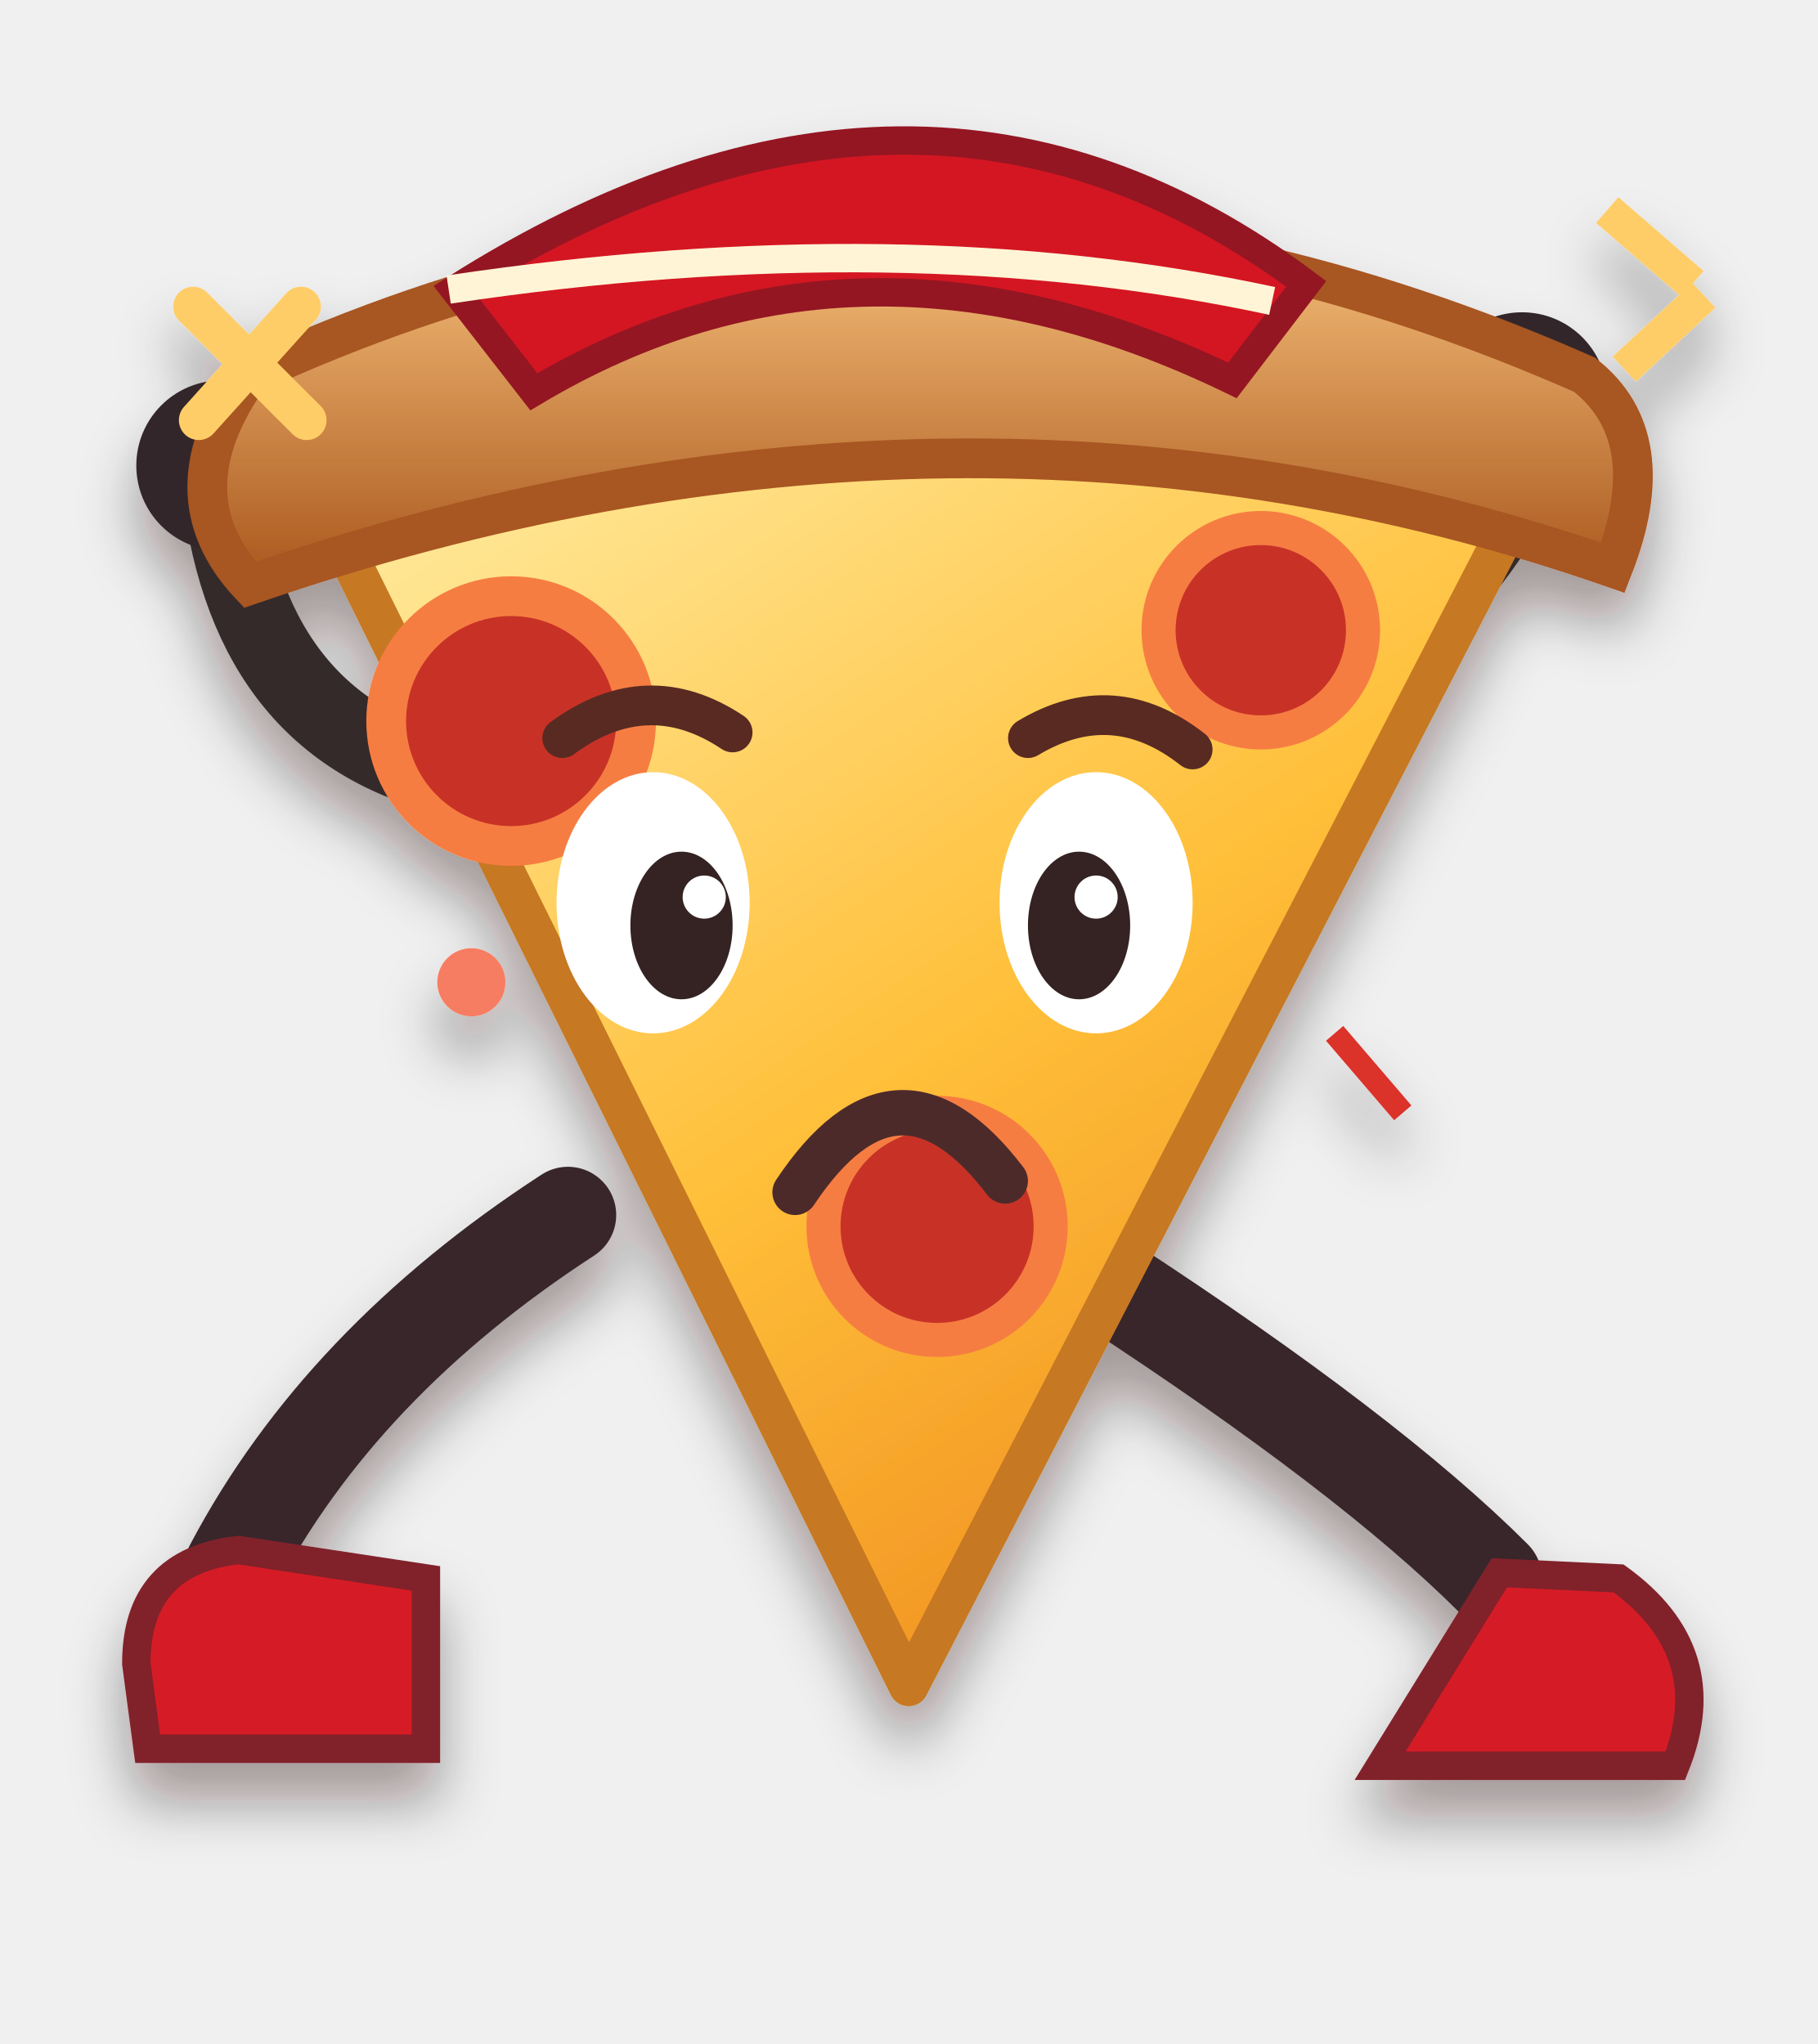
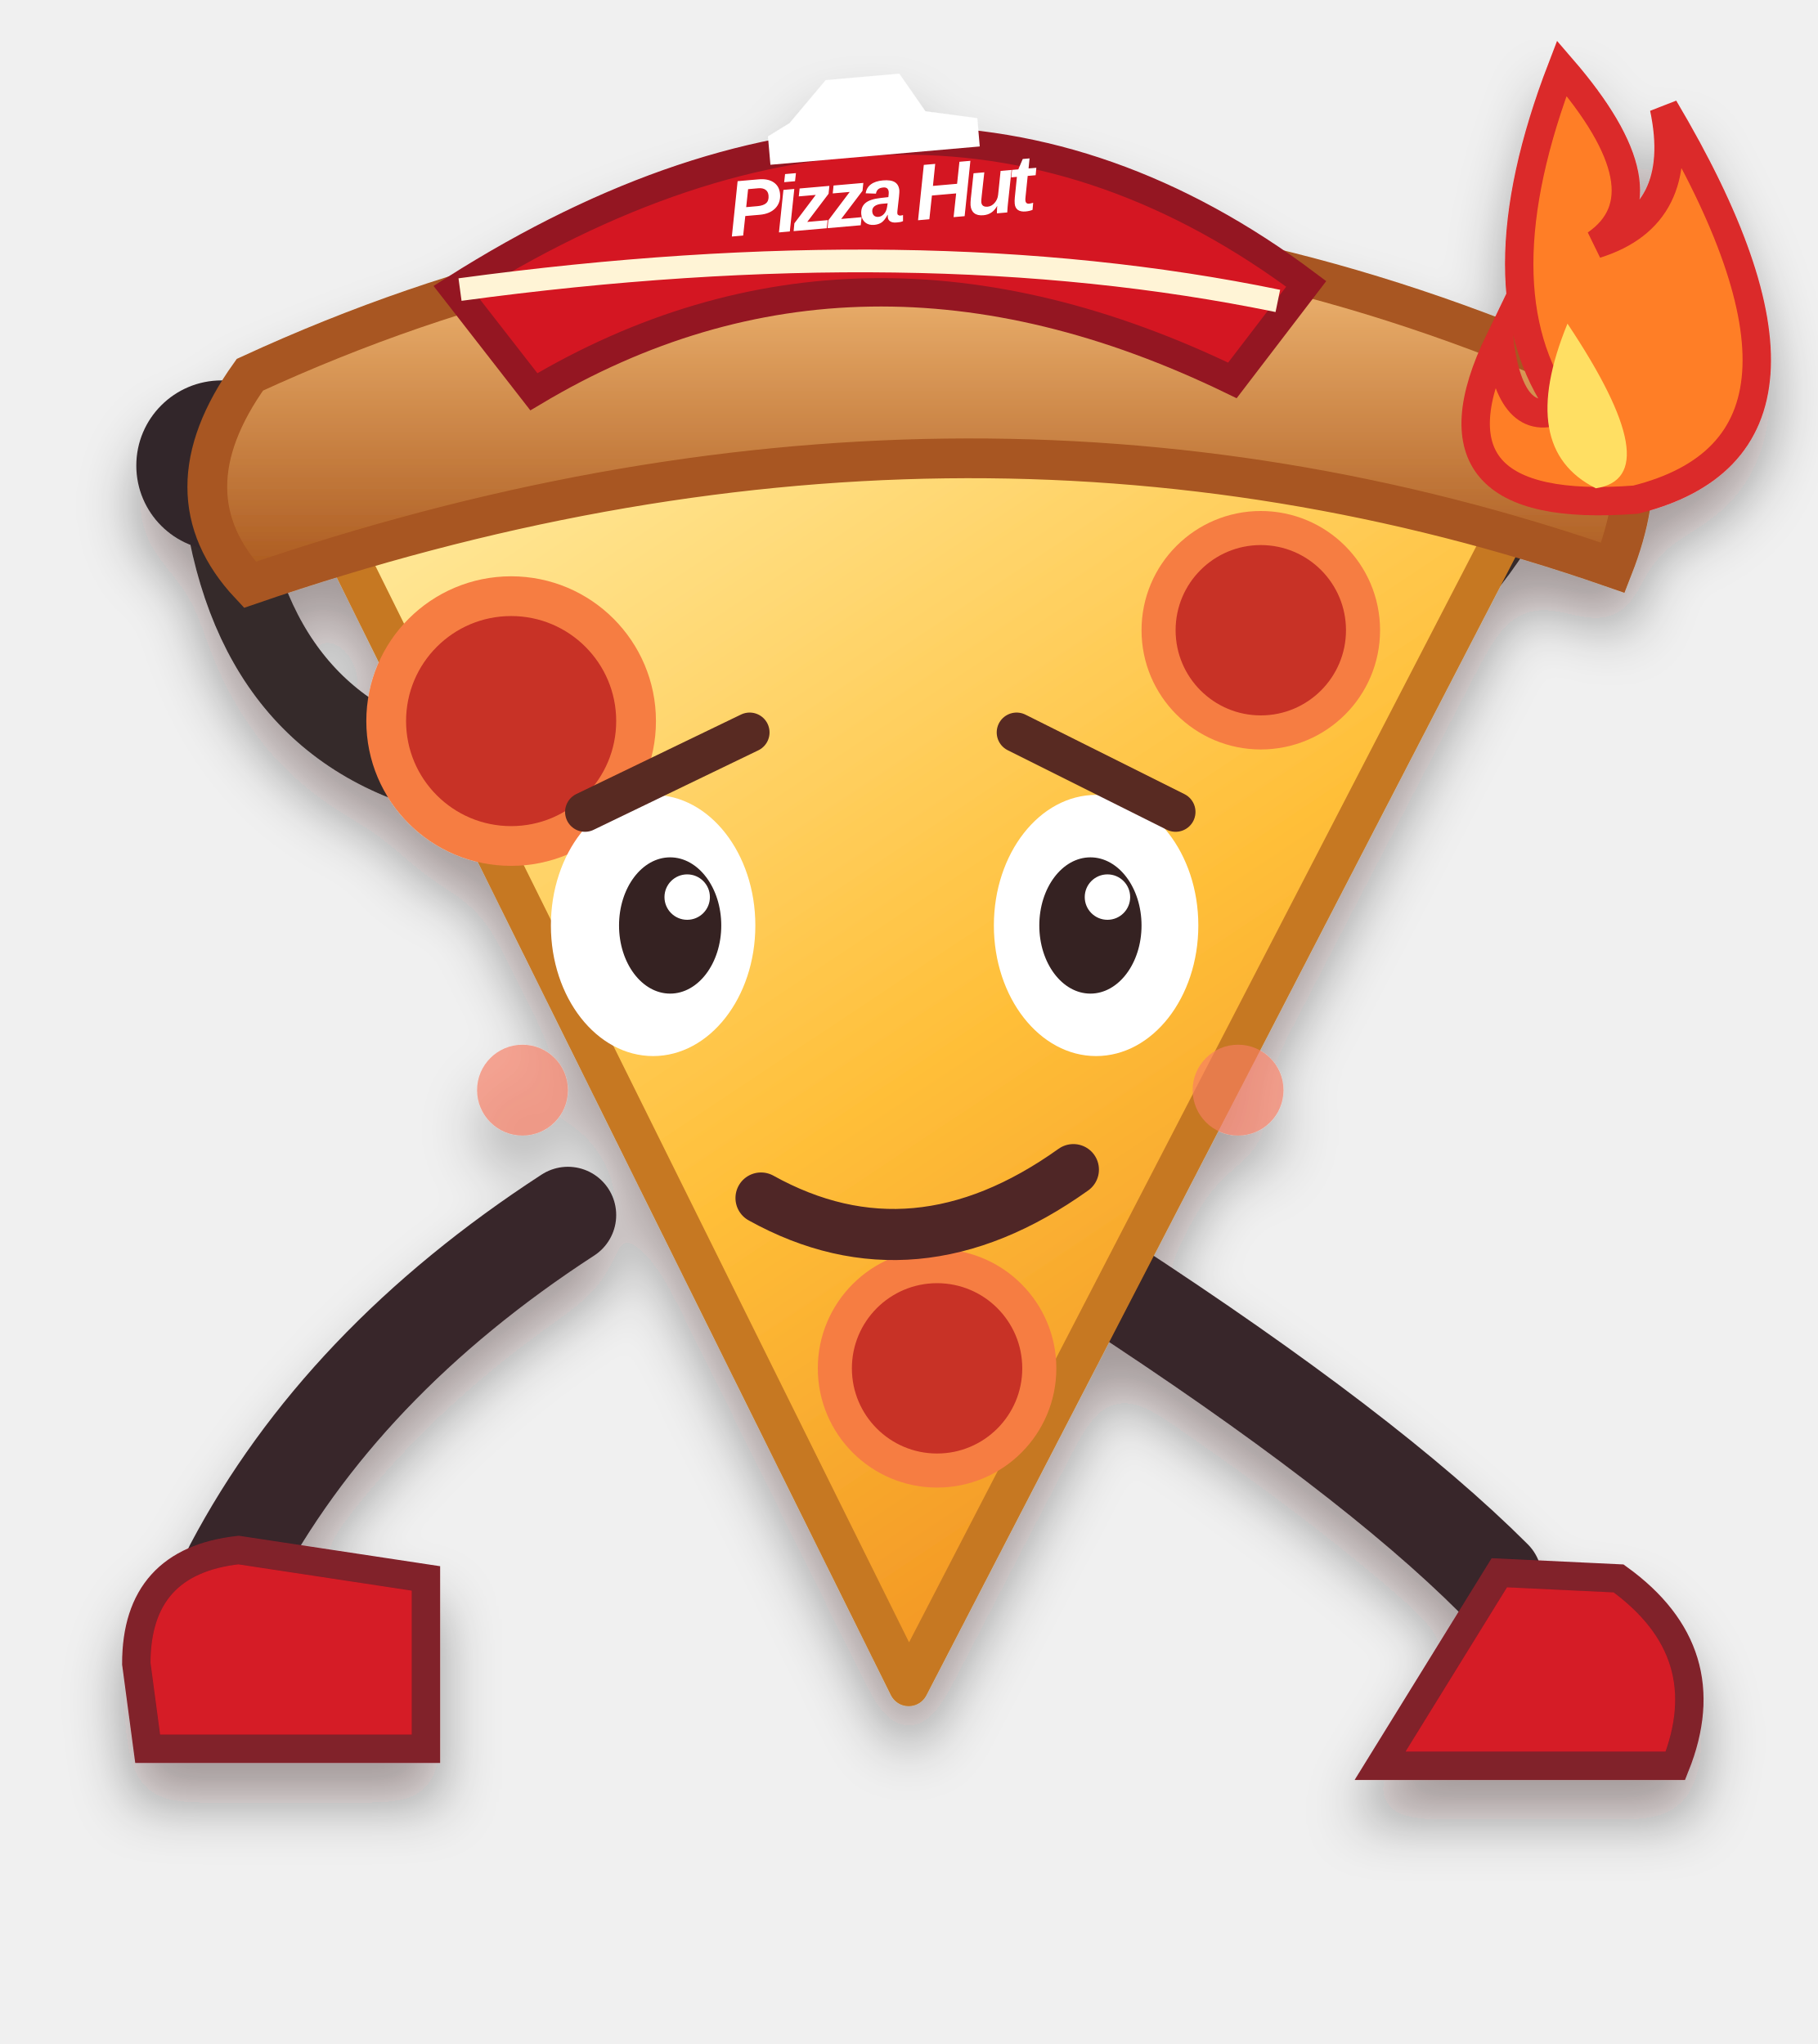
- <svg xmlns="http://www.w3.org/2000/svg" viewBox="0 0 320 360" role="img" aria-label="Original smiling pizza slice mascot">
+ <svg xmlns="http://www.w3.org/2000/svg" viewBox="0 0 320 360" role="img" aria-label="Pizza Hut pizza mascot: overtaken">
  <defs>
    <linearGradient id="cheese" x1=".2" y1="0" x2=".8" y2="1">
      <stop stop-color="#fff0ab" />
      <stop offset=".55" stop-color="#ffbf39" />
      <stop offset="1" stop-color="#ed851b" />
    </linearGradient>
    <linearGradient id="crust" x1="0" x2="0" y1="0" y2="1">
      <stop stop-color="#f8c27d" />
      <stop offset="1" stop-color="#a9571d" />
    </linearGradient>
    <filter id="shadow">
      <feDropShadow dx="0" dy="7" stdDeviation="5" flood-color="#240b09" flood-opacity=".36" />
    </filter>
  </defs>
  <g filter="url(#shadow)">
-     <path d="M100 214Q60 240 41 276" fill="none" stroke="#372529" stroke-width="17" stroke-linecap="round" />
-     <path d="M195 226Q241 256 263 278" fill="none" stroke="#372529" stroke-width="17" stroke-linecap="round" />
-     <path d="M42 273q-18 2-18 20l2 15h49v-30z" fill="#d51c26" stroke="#81202a" stroke-width="5" />
-     <path d="M264 277l21 1q18 13 10 33h-52z" fill="#d51c26" stroke="#81202a" stroke-width="5" />
-     <path d="M81 137Q44 129 39 86" fill="none" stroke="#35292b" stroke-width="14" stroke-linecap="round" />
-     <path d="M210 134Q264 108 270 75" fill="none" stroke="#35292b" stroke-width="14" stroke-linecap="round" />
+     <path d="M100 214Q60 240 41 276M195 226Q241 256 263 278" fill="none" stroke="#372529" stroke-width="17" stroke-linecap="round" />
+     <path d="M42 273q-18 2-18 20l2 15h49v-30zM264 277l21 1q18 13 10 33h-52z" fill="#d51c26" stroke="#81202a" stroke-width="5" />
+     <path d="M81 137Q44 129 39 86M210 134Q264 108 270 75" fill="none" stroke="#35292b" stroke-width="14" stroke-linecap="round" />
    <circle cx="39" cy="82" r="15" fill="#33282c" />
    <circle cx="268" cy="70" r="15" fill="#33282c" />
    <path d="M46 67Q160 20 279 67L160 297Z" fill="url(#cheese)" stroke="#c67823" stroke-width="7" stroke-linejoin="round" />
    <path d="M44 66Q159 13 279 66Q293 77 284 100Q169 60 44 103Q29 87 44 66Z" fill="url(#crust)" stroke="#a85620" stroke-width="7" />
    <circle cx="90" cy="127" r="22" fill="#c83227" stroke="#f67d42" stroke-width="7" />
    <circle cx="222" cy="111" r="18" fill="#c83227" stroke="#f67d42" stroke-width="6" />
-     <circle cx="165" cy="216" r="20" fill="#c83227" stroke="#f67d42" stroke-width="6" />
-     <ellipse cx="115" cy="159" rx="17" ry="23" fill="#fff" />
-     <ellipse cx="193" cy="159" rx="17" ry="23" fill="#fff" />
-     <ellipse cx="120" cy="163" rx="9" ry="13" fill="#342322" />
-     <ellipse cx="190" cy="163" rx="9" ry="13" fill="#342322" />
-     <circle cx="124" cy="158" r="3.8" fill="#fff" />
-     <circle cx="193" cy="158" r="3.8" fill="#fff" />
-     <path d="M99 130q15-11 30-1M181 130q15-9 29 2" fill="none" stroke="#592920" stroke-width="7" stroke-linecap="round" />
-     <path d="M140 210Q158 183 177 208" stroke="#4d2a2b" stroke-width="8" stroke-linecap="round" fill="none" />
-     <path d="M235 182l12 14" stroke="#db322b" stroke-width="4" />
-     <circle cx="83" cy="173" r="6" fill="#f77d62" />
-     <path d="M80 51q82-52 150-1l-13 17q-66-32-123 2z" fill="#d41420" stroke="#941621" stroke-width="5" />
-     <path d="M79 51q80-12 145 2" stroke="#fff4d6" stroke-width="5" fill="none" />
-     <path d="M34 54l20 20M53 54L35 74" stroke="#ffcd67" stroke-width="7" stroke-linecap="round" />
-     <path d="M283 37l15 13m-12 15l14-13" stroke="#ffcd67" stroke-width="6" />
+     <circle cx="165" cy="241" r="18" fill="#c83227" stroke="#f67d42" stroke-width="6" />
+     <ellipse cx="115" cy="163" rx="18" ry="23" fill="#fff" />
+     <ellipse cx="193" cy="163" rx="18" ry="23" fill="#fff" />
+     <path d="M103 143l29-14M179 129l28 14" fill="none" stroke="#592920" stroke-width="7" stroke-linecap="round" />
+     <ellipse cx="118" cy="163" rx="9" ry="12" fill="#342322" />
+     <circle cx="121" cy="158" r="4" fill="#fff" />
+     <ellipse cx="192" cy="163" rx="9" ry="12" fill="#342322" />
+     <circle cx="195" cy="158" r="4" fill="#fff" />
+     <path d="M134 211q27 15 55-5" fill="none" stroke="#502527" stroke-width="9" stroke-linecap="round" />
+     <circle cx="92" cy="192" r="8" fill="#f77d62" opacity=".65" />
+     <circle cx="218" cy="192" r="8" fill="#f77d62" opacity=".65" />
+     <path d="M80 51q82-52 150-1l-13 17q-66-32-123 2Z" fill="#d41420" stroke="#941621" stroke-width="5" />
+     <path d="M81 51q81-11 144 2" stroke="#fff4d6" stroke-width="4" fill="none" />
+     <g transform="translate(147 21) rotate(-5)">
+       <path d="M-8 0l7-7 13 0 4 7 9 2v5h-37v-5z" fill="#fff" />
+       <text x="7" y="19" text-anchor="middle" font-size="14" font-family="Arial, sans-serif" font-style="italic" font-weight="900" fill="#fff" letter-spacing="-1">Pizza Hut</text>
+     </g>
+     <g transform="translate(255 12)">
+       <path d="M20 0q19 22 6 31 16-5 12-24 35 59-5 69Q-6 79 9 48q2 16 11 12Q5 39 20 0Z" fill="#ff7e25" stroke="#db2929" stroke-width="5" />
+       <path d="M21 45q18 27 5 29Q12 67 21 45Z" fill="#ffdf63" />
+     </g>
  </g>
</svg>
